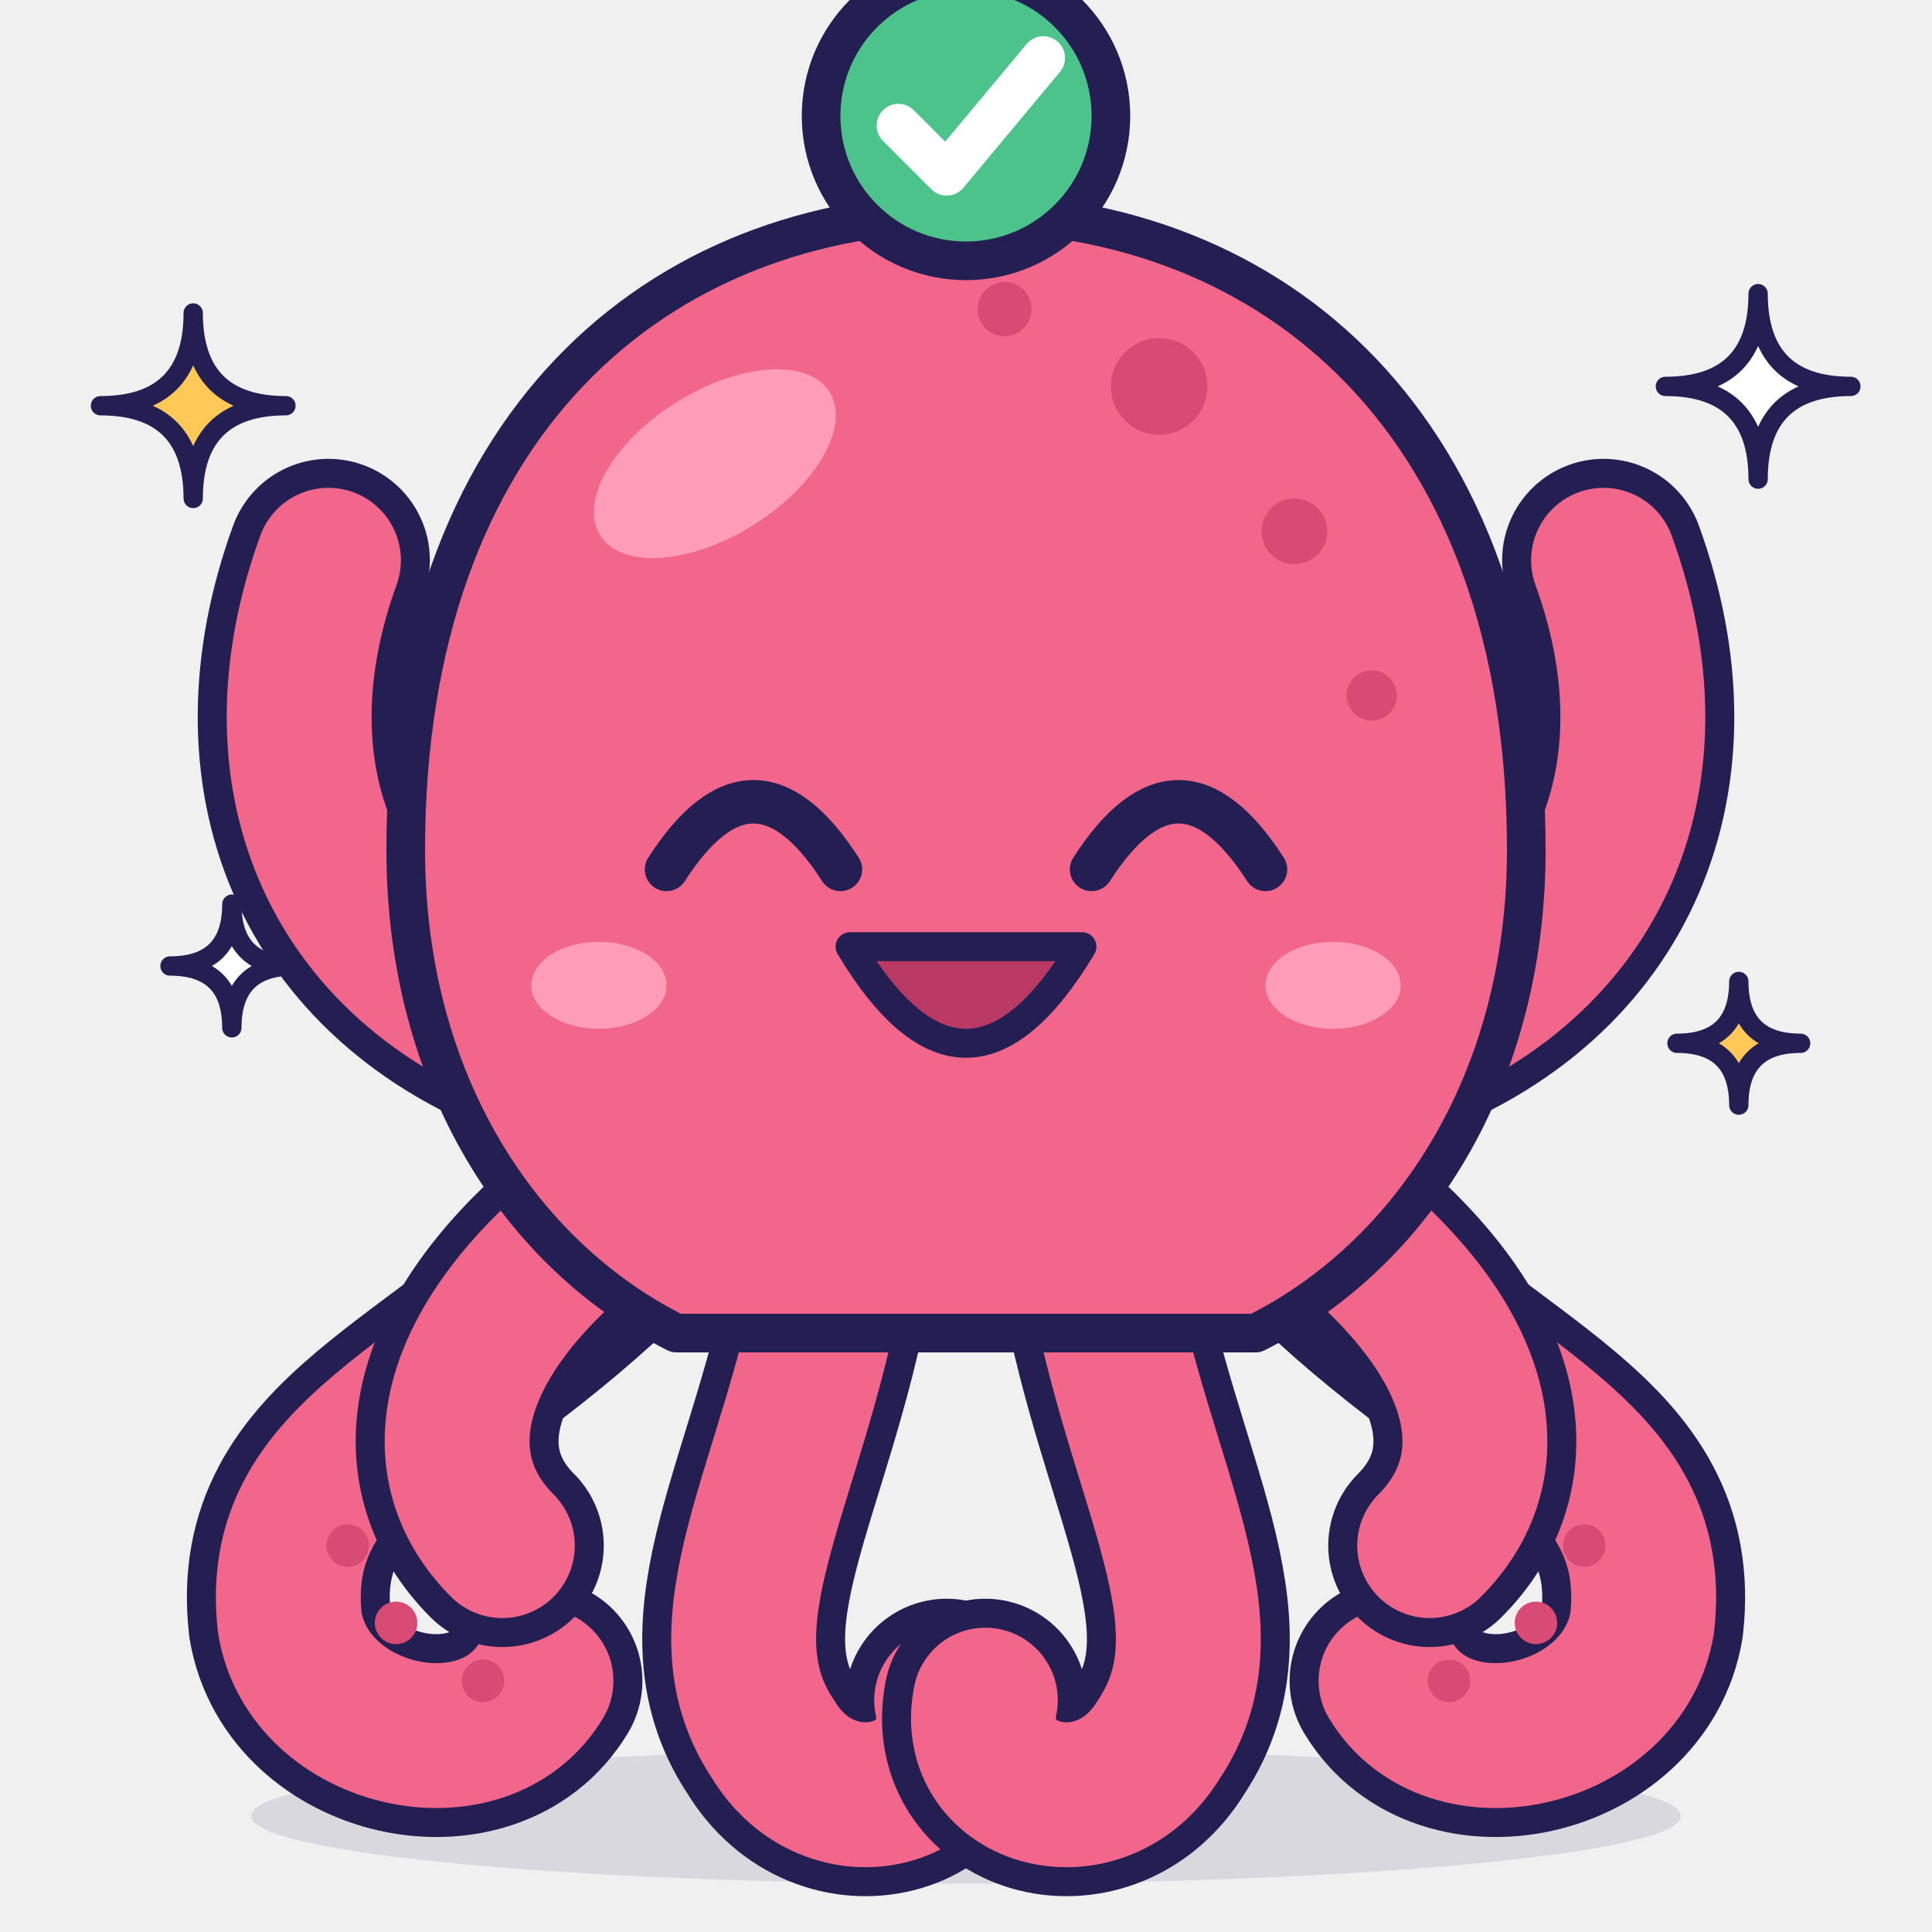
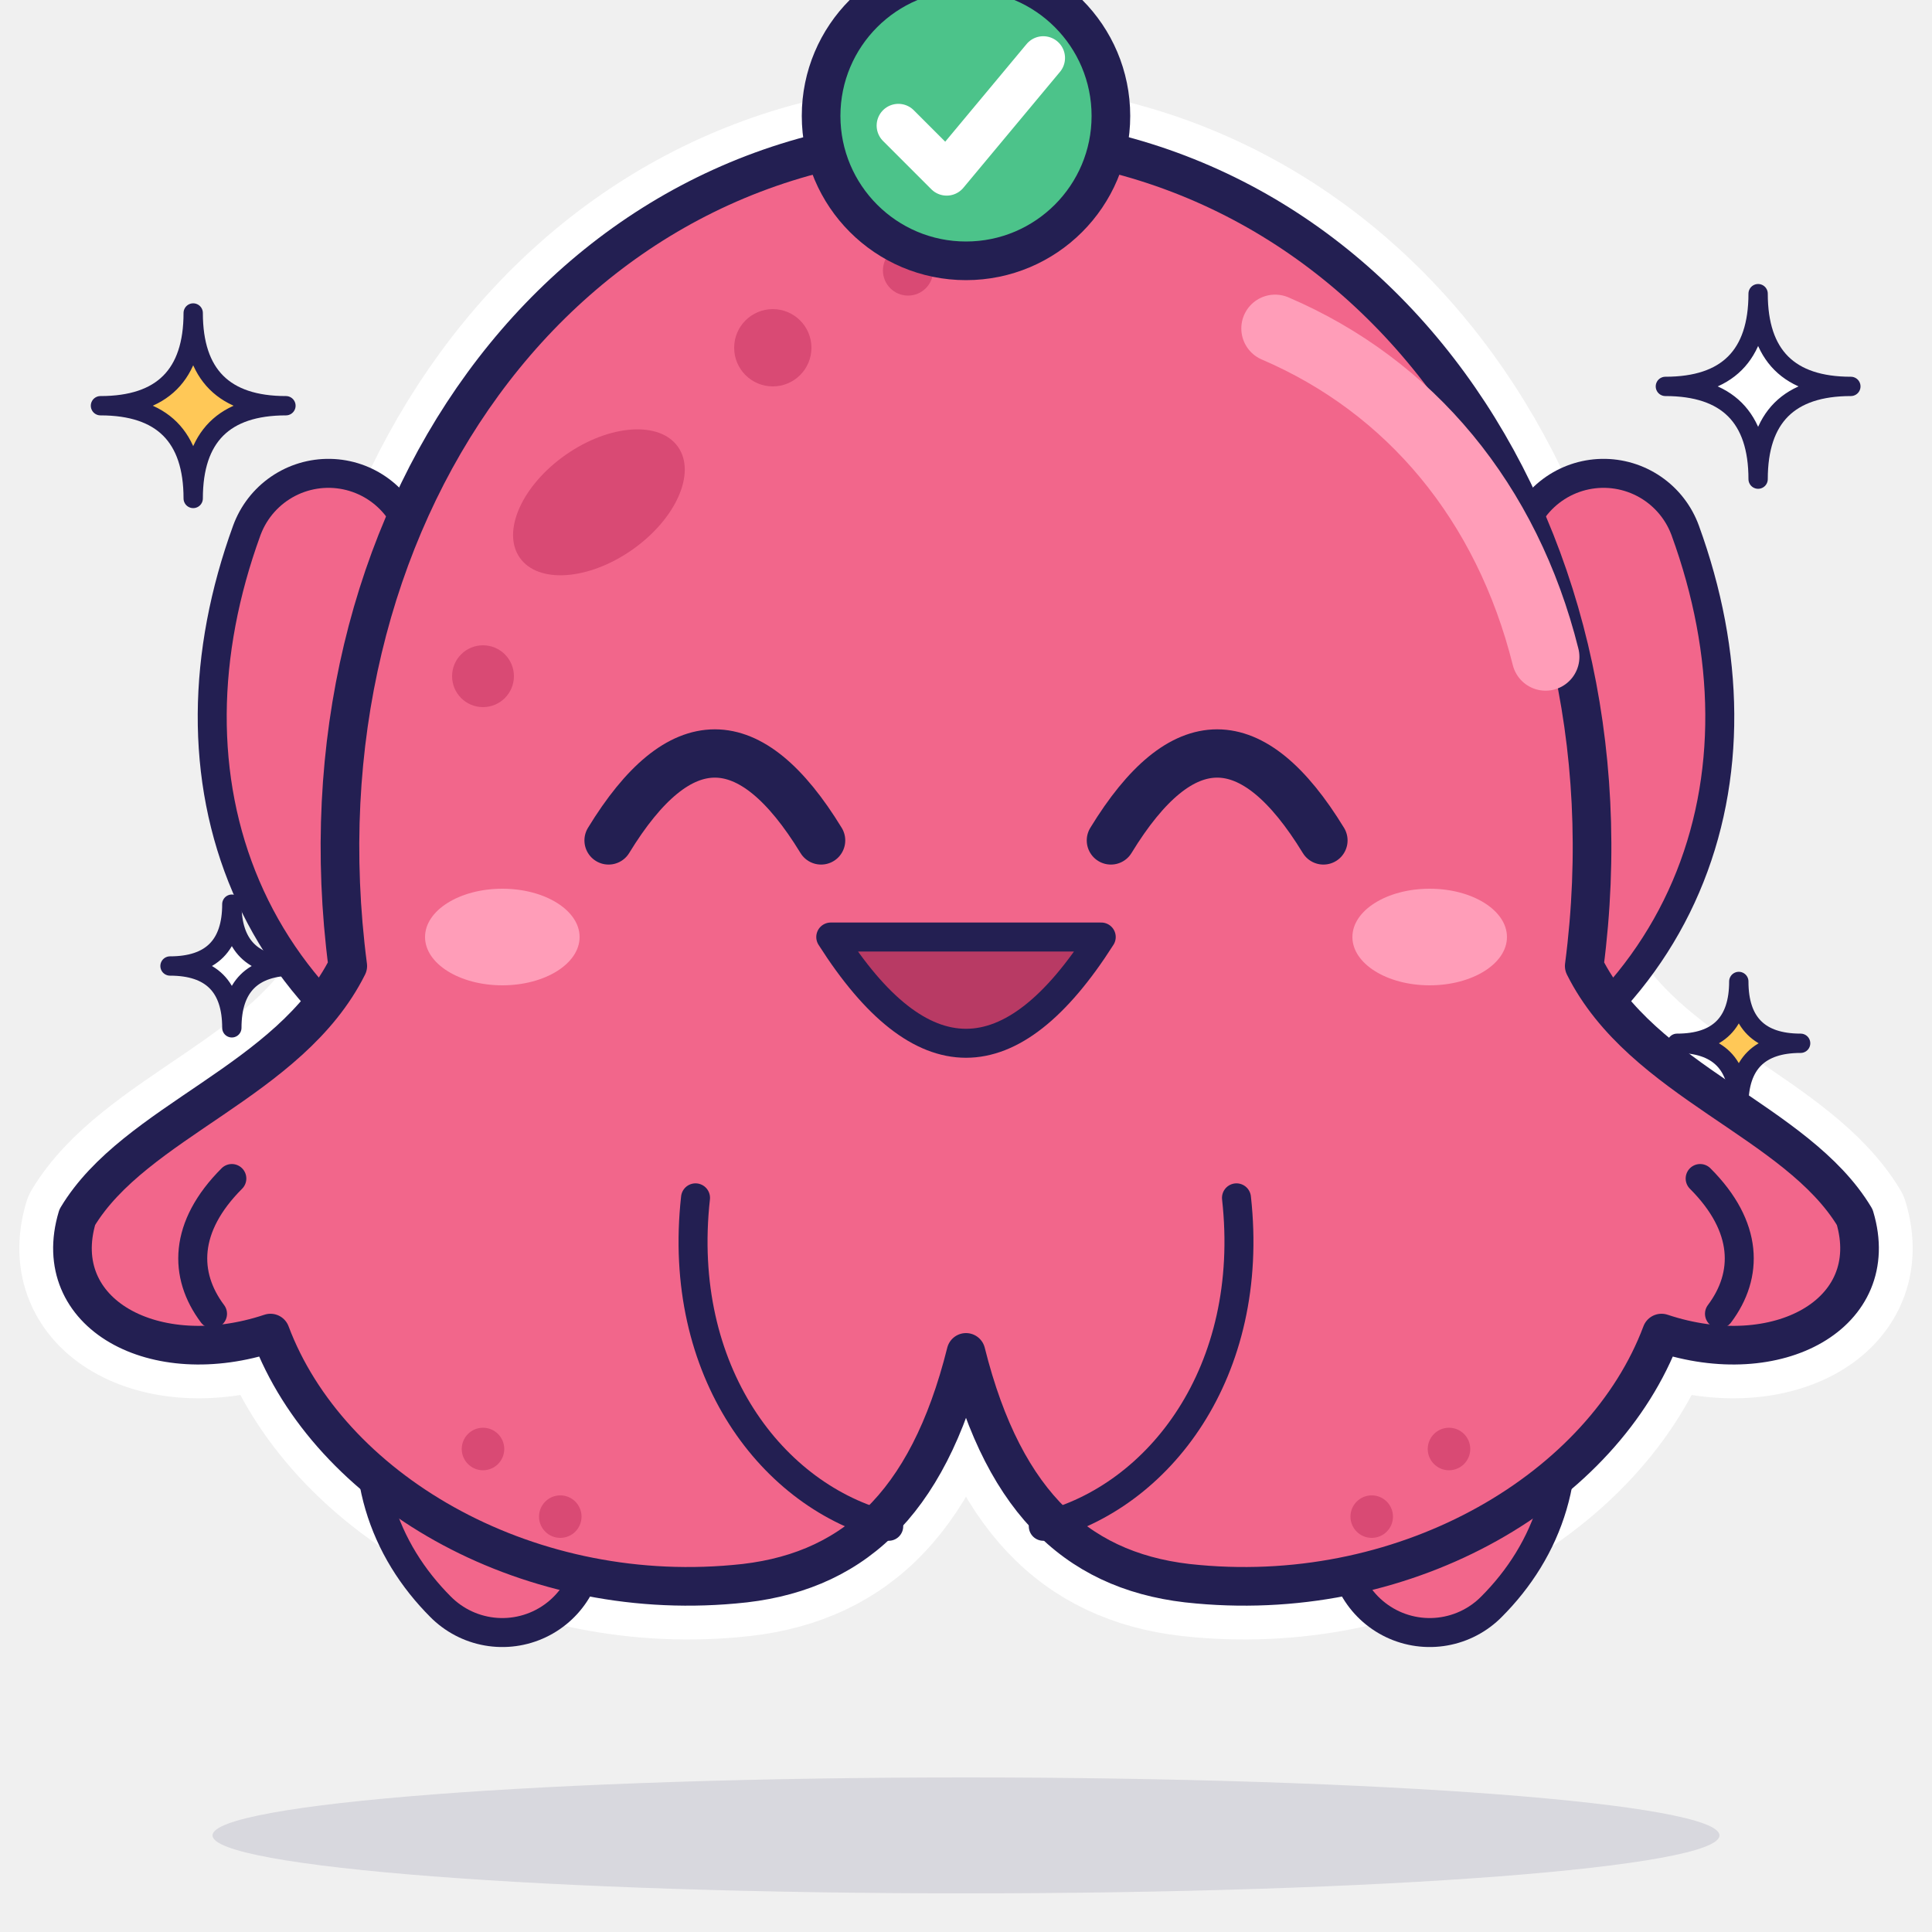
<svg xmlns="http://www.w3.org/2000/svg" viewBox="0 0 200 200" role="img" aria-label="Pouple the octopus">
-   <ellipse cx="100" cy="188" rx="74" ry="7" fill="#231F52" opacity=".12" />
-   <path d="M64 128 C46 146 28 150 30 168 C32 180 50 184 56 174" fill="none" stroke="#231F52" stroke-width="21" stroke-linecap="round" stroke-linejoin="round" />
-   <path d="M64 128 C46 146 28 150 30 168 C32 180 50 184 56 174" fill="none" stroke="#F2668B" stroke-width="15" stroke-linecap="round" stroke-linejoin="round" />
-   <path d="M86 132 C82 154 72 168 80 180 C86 190 100 186 98 176" fill="none" stroke="#231F52" stroke-width="21" stroke-linecap="round" stroke-linejoin="round" />
-   <path d="M86 132 C82 154 72 168 80 180 C86 190 100 186 98 176" fill="none" stroke="#F2668B" stroke-width="15" stroke-linecap="round" stroke-linejoin="round" />
-   <path d="M114 132 C118 154 128 168 120 180 C114 190 100 186 102 176" fill="none" stroke="#231F52" stroke-width="21" stroke-linecap="round" stroke-linejoin="round" />
-   <path d="M114 132 C118 154 128 168 120 180 C114 190 100 186 102 176" fill="none" stroke="#F2668B" stroke-width="15" stroke-linecap="round" stroke-linejoin="round" />
-   <path d="M136 128 C154 146 172 150 170 168 C168 180 150 184 144 174" fill="none" stroke="#231F52" stroke-width="21" stroke-linecap="round" stroke-linejoin="round" />
-   <path d="M136 128 C154 146 172 150 170 168 C168 180 150 184 144 174" fill="none" stroke="#F2668B" stroke-width="15" stroke-linecap="round" stroke-linejoin="round" />
-   <circle cx="36" cy="160" r="2.2" fill="#D94A74" />
-   <circle cx="41" cy="168" r="2.2" fill="#D94A74" />
-   <circle cx="50" cy="174" r="2.2" fill="#D94A74" />
-   <circle cx="164" cy="160" r="2.2" fill="#D94A74" />
-   <circle cx="159" cy="168" r="2.2" fill="#D94A74" />
-   <circle cx="150" cy="174" r="2.2" fill="#D94A74" />
+   <ellipse cx="100" cy="190" rx="78" ry="6" fill="#231F52" opacity=".12" />
+   <path d="M36 100 C30 54 58 14 100 14 C142 14 170 54 164 100 C170 112 186 116 192 126 C195 136 184 142 172 138 C166 154 146 166 124 164 C112 163 104 156 100 140 C96 156 88 163 76 164 C54 166 34 154 28 138 C16 142 5 136 8 126 C14 116 30 112 36 100 Z" fill="#fff" stroke="#fff" stroke-width="11" stroke-linejoin="round" />
  <path d="M56 108 C34 100 26 80 34 58" fill="none" stroke="#231F52" stroke-width="21" stroke-linecap="round" stroke-linejoin="round" />
  <path d="M56 108 C34 100 26 80 34 58" fill="none" stroke="#F2668B" stroke-width="15" stroke-linecap="round" stroke-linejoin="round" />
  <path d="M144 108 C166 100 174 80 166 58" fill="none" stroke="#231F52" stroke-width="21" stroke-linecap="round" stroke-linejoin="round" />
  <path d="M144 108 C166 100 174 80 166 58" fill="none" stroke="#F2668B" stroke-width="15" stroke-linecap="round" stroke-linejoin="round" />
  <path d="M60 128 C46 140 44 152 52 160" fill="none" stroke="#231F52" stroke-width="21" stroke-linecap="round" stroke-linejoin="round" />
  <path d="M60 128 C46 140 44 152 52 160" fill="none" stroke="#F2668B" stroke-width="15" stroke-linecap="round" stroke-linejoin="round" />
  <path d="M140 128 C154 140 156 152 148 160" fill="none" stroke="#231F52" stroke-width="21" stroke-linecap="round" stroke-linejoin="round" />
  <path d="M140 128 C154 140 156 152 148 160" fill="none" stroke="#F2668B" stroke-width="15" stroke-linecap="round" stroke-linejoin="round" />
-   <path d="M42 88 C42 44 68 22 100 22 C132 22 158 44 158 88 C158 112 146 130 130 138 L70 138 C54 130 42 112 42 88 Z" fill="#F2668B" stroke="#231F52" stroke-width="4" stroke-linejoin="round" />
-   <ellipse cx="74" cy="48" rx="14" ry="7.5" transform="rotate(-32 74 48)" fill="#FF9DB8" />
-   <circle cx="120" cy="40" r="5" fill="#D94A74" />
-   <circle cx="134" cy="55" r="3.4" fill="#D94A74" />
-   <circle cx="104" cy="32" r="2.8" fill="#D94A74" />
-   <circle cx="142" cy="72" r="2.6" fill="#D94A74" />
-   <ellipse cx="62" cy="102" rx="7" ry="4.5" fill="#FF9DB8" />
-   <ellipse cx="138" cy="102" rx="7" ry="4.5" fill="#FF9DB8" />
-   <path d="M69 90 Q78 76 87 90" fill="none" stroke="#231F52" stroke-width="4.5" stroke-linecap="round" />
-   <path d="M113 90 Q122 76 131 90" fill="none" stroke="#231F52" stroke-width="4.5" stroke-linecap="round" />
-   <path d="M88 98 Q100 118 112 98 Z" fill="#B83A64" stroke="#231F52" stroke-width="3" stroke-linejoin="round" />
+   <path d="M36 100 C30 54 58 14 100 14 C142 14 170 54 164 100 C170 112 186 116 192 126 C195 136 184 142 172 138 C166 154 146 166 124 164 C112 163 104 156 100 140 C96 156 88 163 76 164 C54 166 34 154 28 138 C16 142 5 136 8 126 C14 116 30 112 36 100 Z" fill="#F2668B" stroke="#231F52" stroke-width="4" stroke-linejoin="round" />
+   <path d="M128 124 C130 142 120 155 108 158" fill="none" stroke="#231F52" stroke-width="3" stroke-linecap="round" />
+   <path d="M72 124 C70 142 80 155 92 158" fill="none" stroke="#231F52" stroke-width="3" stroke-linecap="round" />
+   <path d="M176 122 C181 127 181 132 178 136" fill="none" stroke="#231F52" stroke-width="3" stroke-linecap="round" />
+   <path d="M24 122 C19 127 19 132 22 136" fill="none" stroke="#231F52" stroke-width="3" stroke-linecap="round" />
+   <path d="M132 34 C146 40 156 52 160 68" fill="none" stroke="#FF9DB8" stroke-width="7" stroke-linecap="round" />
+   <ellipse cx="62" cy="52" rx="10" ry="6" transform="rotate(-35 62 52)" fill="#D94A74" />
+   <circle cx="80" cy="36" r="4" fill="#D94A74" />
+   <circle cx="50" cy="70" r="3.2" fill="#D94A74" />
+   <circle cx="94" cy="28" r="2.6" fill="#D94A74" />
+   <circle cx="150" cy="150" r="2.2" fill="#D94A74" />
+   <circle cx="142" cy="157" r="2.2" fill="#D94A74" />
+   <circle cx="50" cy="150" r="2.2" fill="#D94A74" />
+   <circle cx="58" cy="157" r="2.2" fill="#D94A74" />
+   <g transform="translate(0 -15)">
+     <ellipse cx="52" cy="112" rx="8" ry="5" fill="#FF9DB8" />
+     <ellipse cx="148" cy="112" rx="8" ry="5" fill="#FF9DB8" />
+     <path d="M63 102 Q74 84 85 102" fill="none" stroke="#231F52" stroke-width="5" stroke-linecap="round" />
+     <path d="M115 102 Q126 84 137 102" fill="none" stroke="#231F52" stroke-width="5" stroke-linecap="round" />
+     <path d="M86 112 Q100 134 114 112 Z" fill="#B83A64" stroke="#231F52" stroke-width="3" stroke-linejoin="round" />
+   </g>
  <path d="M20 32.4 Q20 42 29.6 42 Q20 42 20 51.6 Q20 42 10.4 42 Q20 42 20 32.4 Z" fill="#FFC857" stroke="#231F52" stroke-width="2" stroke-linejoin="round" />
  <path d="M182 30.4 Q182 40 191.6 40 Q182 40 182 49.6 Q182 40 172.4 40 Q182 40 182 30.4 Z" fill="#fff" stroke="#231F52" stroke-width="2" stroke-linejoin="round" />
  <path d="M180 101.6 Q180 108 186.4 108 Q180 108 180 114.4 Q180 108 173.6 108 Q180 108 180 101.6 Z" fill="#FFC857" stroke="#231F52" stroke-width="2" stroke-linejoin="round" />
  <path d="M24 93.6 Q24 100 30.4 100 Q24 100 24 106.4 Q24 100 17.6 100 Q24 100 24 93.6 Z" fill="#fff" stroke="#231F52" stroke-width="2" stroke-linejoin="round" />
  <circle cx="100" cy="12" r="15" fill="#4CC38A" stroke="#231F52" stroke-width="4" />
  <path d="M93 13 L98 18 L108 6" fill="none" stroke="#fff" stroke-width="4.5" stroke-linecap="round" stroke-linejoin="round" />
</svg>
